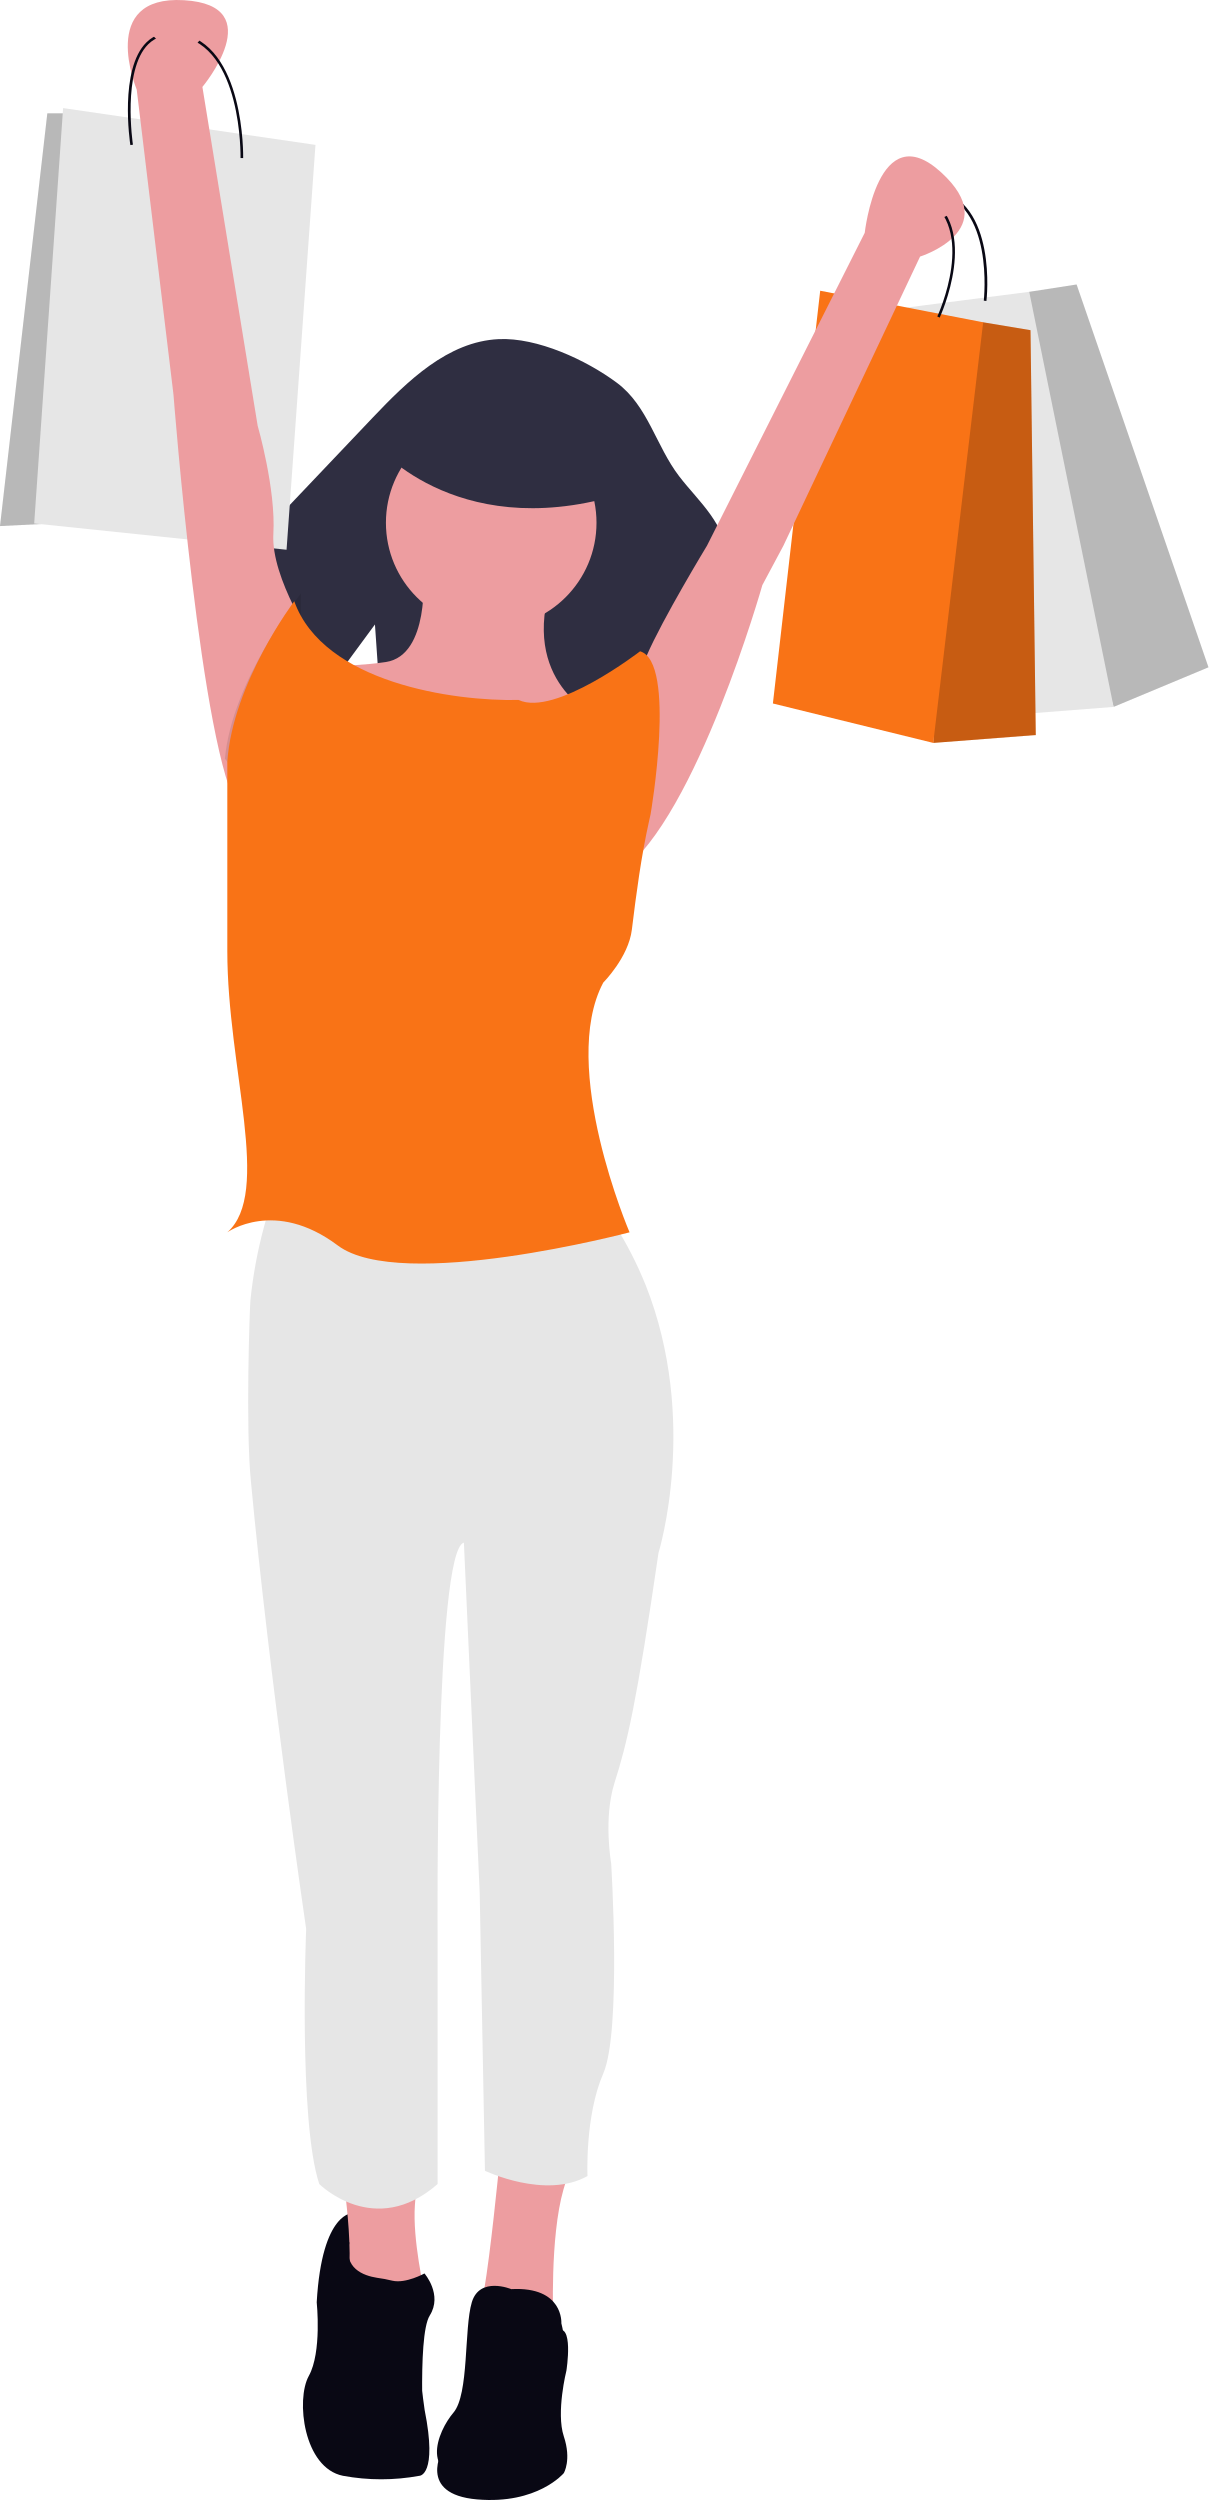
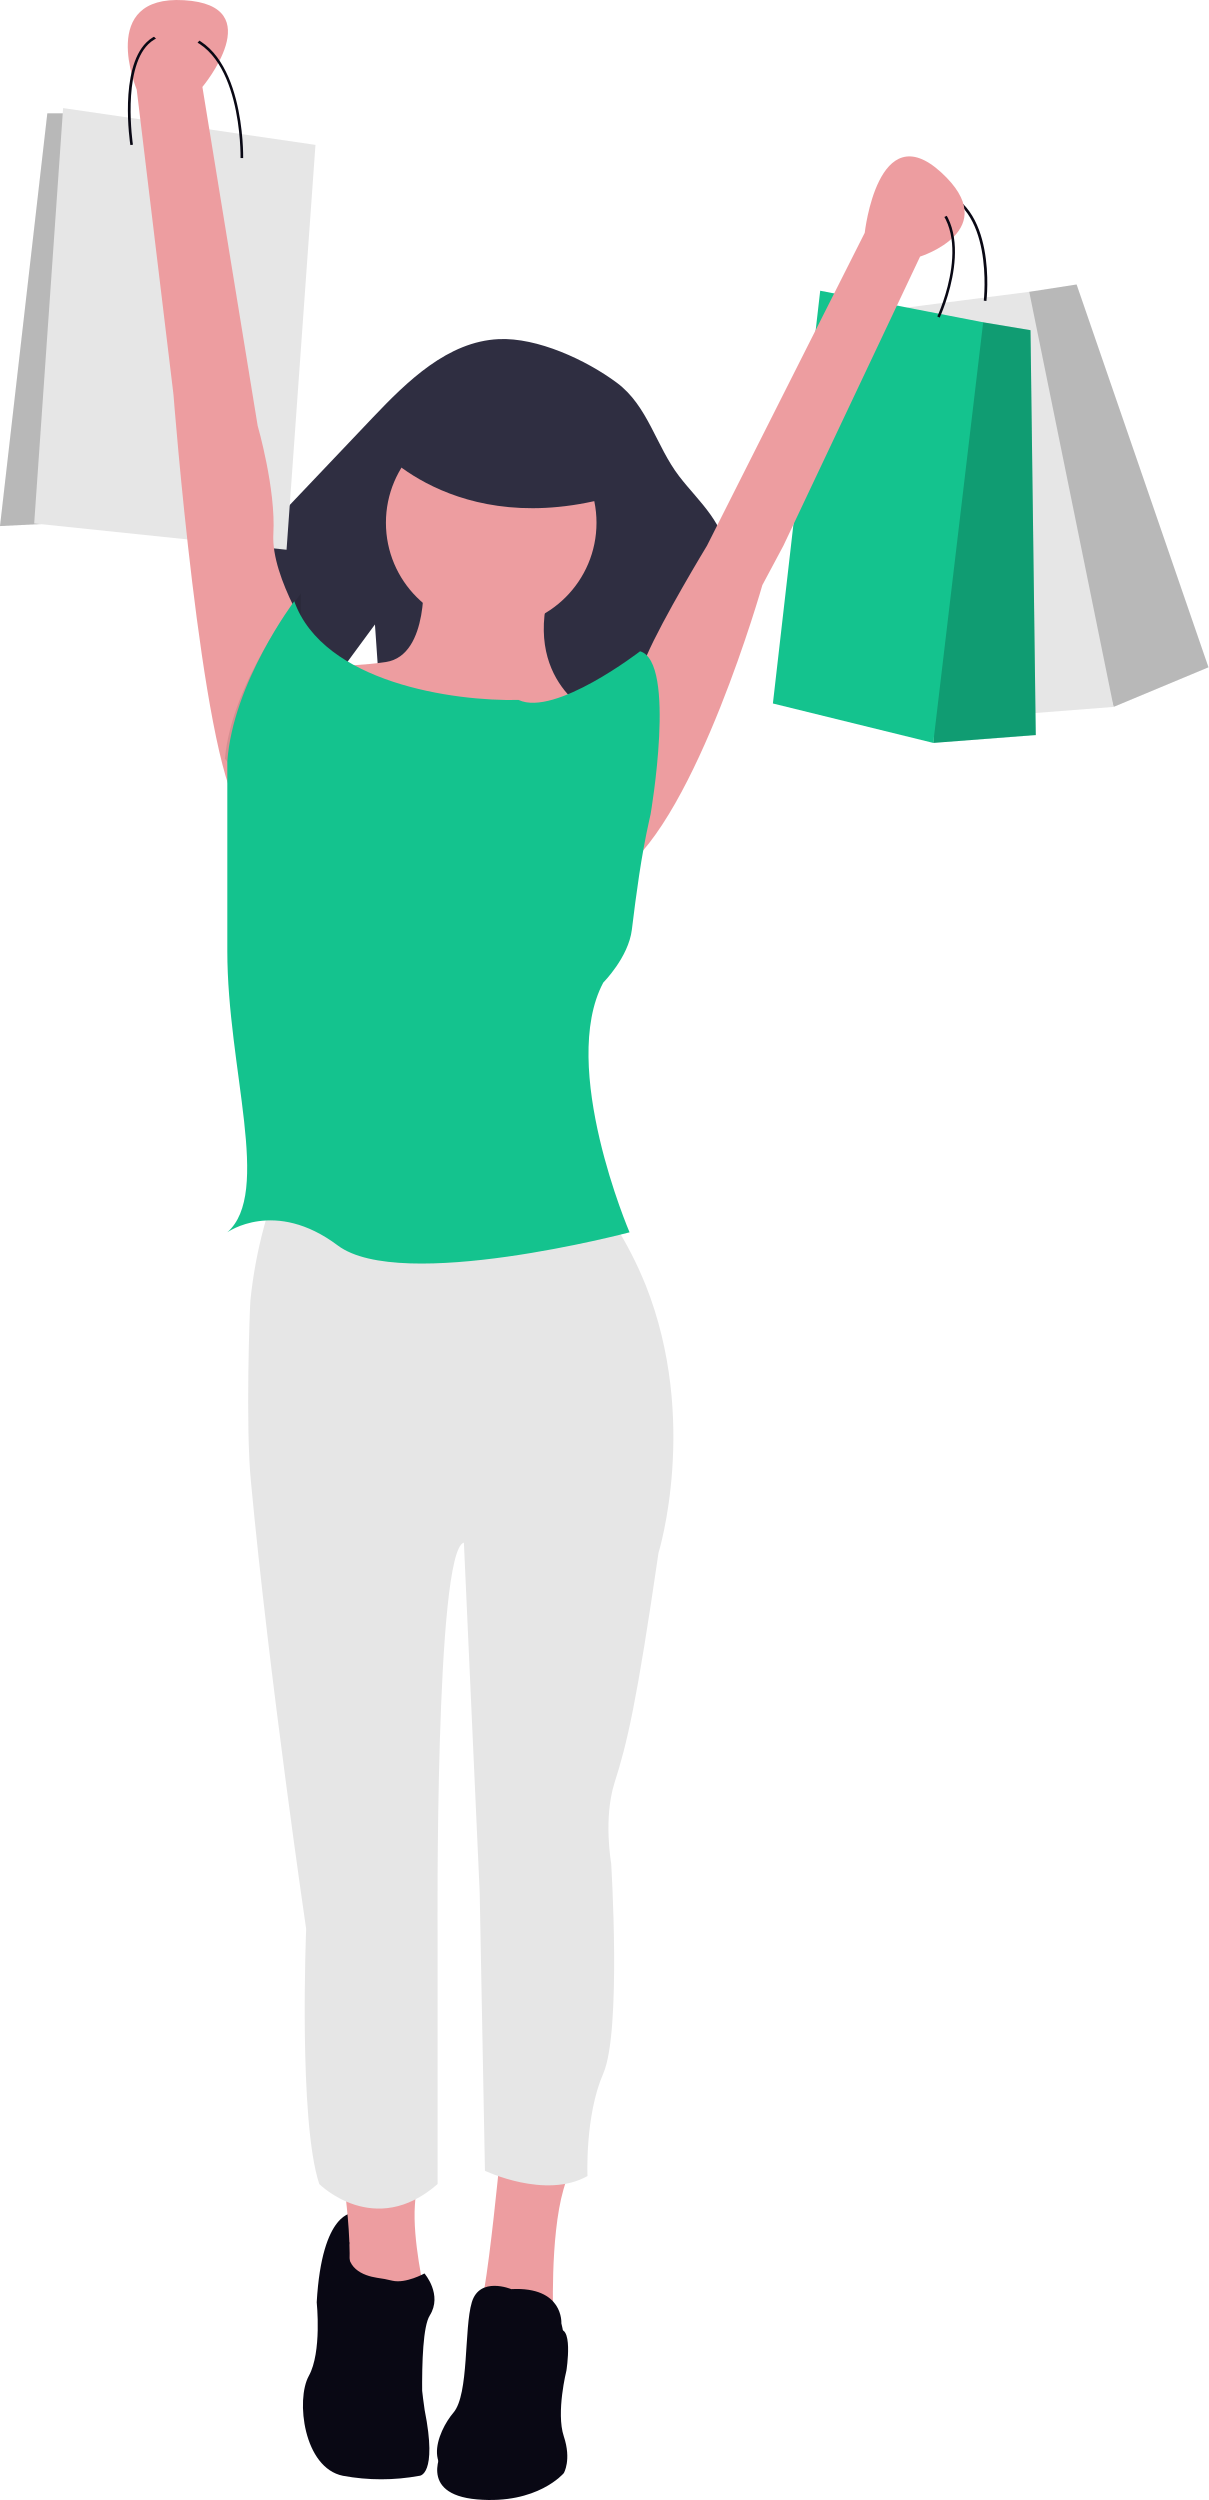
<svg xmlns="http://www.w3.org/2000/svg" width="425.388" height="880" viewBox="0 0 425.388 880" role="img" artist="Katerina Limpitsouni" source="https://undraw.co/">
  <g transform="translate(-1376 -100)">
    <path d="M984.517,189.1c-3.356-4.746-7.483-8.886-11.025-13.5-8.164-10.631-10.988-24.783-21.944-32.931-10.84-8.062-28.046-16-41.61-15.363-17.879.838-32.063,14.709-44.387,27.687l-28.261,29.756c-6.813,7.175-13.879,14.793-16.335,24.379-2.361,9.213-.057,19.109,4.265,27.582a67.118,67.118,0,0,0,18.462,22.04c9.458-13.024,22.709-31.008,22.709-31.008l3.085,44.732c16.026,5.311,33.239,6.355,50.125,5.181l5-18.341,5.249,17.326c20.18-2.675,40.462-9.643,52.946-25.388C996.615,233.836,997.348,207.247,984.517,189.1Z" transform="translate(641.59 92.068)" fill="#2f2e41" />
    <path d="M880.467,196.37s2.391,28.693-13.151,31.083-32.279,0-32.279,9.563,11.954,96.835,11.954,96.835l29.888-2.391,41.842-40.647,22.714-44.233s-27.5-11.954-15.542-47.821Z" transform="translate(644.527 105.577)" fill="#ed9da0" />
    <ellipse cx="37.061" cy="37.061" rx="37.061" ry="37.061" transform="translate(1511.846 246.954)" fill="#ed9da0" />
    <path d="M859.538,163.173s29.888,35.86,89.663,15.542L932.467,148.82l-39.451-11.954Z" transform="translate(649.318 93.943)" fill="#2f2e41" />
    <path d="M732.8,213.595l-33.4,13.941L660.6,92.231l9.1-10.8,16.681-2.586Z" transform="translate(1068.584 121.294)" fill="#e6e6e6" />
    <path d="M732.8,213.595l-33.4,13.941L660.6,92.231l9.1-10.8,16.681-2.586Z" transform="translate(1068.58 121.294)" opacity="0.2" />
    <path d="M680.4,80.86,622.43,88.3l29.714,143.179L710.1,226.97Z" transform="translate(1057.889 121.86)" fill="#e6e6e6" />
    <path d="M722.944,172.51l-.922-.115c0-.346,3.841-34.143-17.372-38.406l.179-.909C726.951,137.522,723.021,172.165,722.944,172.51Z" transform="translate(1000.274 33.436)" fill="#090814" />
-     <path d="M677.409,234.518,641.32,237.3,646.876,96.64l12.021-7.4,16.656,2.778Z" transform="translate(1063.182 124.209)" fill="#F97316" />
+     <path d="M677.409,234.518,641.32,237.3,646.876,96.64l12.021-7.4,16.656,2.778Z" transform="translate(1063.182 124.209)" fill="#14C38E" />
    <path d="M677.409,234.518,641.32,237.3,646.876,96.64l12.021-7.4,16.656,2.778Z" transform="translate(1063.182 124.209)" opacity="0.2" />
-     <path d="M671.252,91.672,613.885,80.56,597.23,225.851l56.445,13.877Z" transform="translate(1050.827 121.776)" fill="#F97316" />
+     <path d="M671.252,91.672,613.885,80.56,597.23,225.851l56.445,13.877Z" transform="translate(1050.827 121.776)" fill="#14C38E" />
    <path d="M396.69,35.03h-8.334L371.7,180.308l37.011-1.843Z" transform="translate(1004.3 104.869)" fill="#e6e6e6" />
    <path d="M396.69,35.03h-8.334L371.7,180.308l37.011-1.843Z" transform="translate(1004.3 104.869)" opacity="0.2" />
    <path d="M391.278,33.58,381.1,179.793l88.834,9.256L480.111,46.536Z" transform="translate(1006.934 104.463)" fill="#e6e6e6" />
    <path d="M539.8,706.811s-11.1-.922-12.956,31.468c0,0,1.856,17.577-2.778,25.911s-1.856,32.389,12.034,35.167a74.161,74.161,0,0,0,26.884,0s6.478,0,1.856-23.133l-9.256-67.557Z" transform="translate(960.639 172.128)" fill="#090814" />
    <path d="M535.9,311.186V323.22l-20.355,52.745-5.556-5.556a9.356,9.356,0,0,1-.845-1.05c-13.442-19.1-23.223-146.085-23.223-146.085L472.979,115.9S459.1,82.618,489.622,84.436s6.478,30.533,6.478,30.533l19.446,119.213s6.465,22.378,5.531,38.1S535.9,311.186,535.9,311.186Z" transform="translate(951.144 15.636)" fill="#ed9da0" />
    <path d="M726.02,159.389,677.9,261.178l-7.4,13.852s-23.044,81.319-49.659,100.791a24.319,24.319,0,0,1-4.942,2.855l-5.556-44.423,5.121-12.9.384-.986a62.156,62.156,0,0,0,13.878-20.355c5.556-12.956,21.29-38.867,21.29-38.867l55.523-110.124s4.622-41.645,26.884-21.29S726.02,159.389,726.02,159.389Z" transform="translate(973.848 30.926)" fill="#ed9da0" />
    <path d="M561.692,737.392s-31.468,12.956-27.768.922c2.253-7.3,1.421-21.085.422-30.725-.64-6.286-1.357-10.869-1.357-10.869l26.884,2.778a21.761,21.761,0,0,0-1.549,7.361C557.442,719.136,561.692,737.392,561.692,737.392Z" transform="translate(963.721 169.301)" fill="#ed9da0" />
    <path d="M600.128,703.424c-4.852,16.847-3.585,46.19-3.585,46.19s-28.689,3.7-25.911-3.7c1.933-5.121,4.762-30.495,6.3-45.409.679-6.516,1.1-11.035,1.1-11.035l25.911,5.556A25.885,25.885,0,0,0,600.128,703.424Z" transform="translate(974.215 167.27)" fill="#ed9da0" />
    <path d="M651.362,552.3c-7.666,52.737-11.031,67.048-15.516,81.024-3.917,12.61-1.139,28.165-1.139,28.165s3.7,59.222-2.778,74.034-5.556,36.089-5.556,36.089c-14.812,8.334-36.089-1.856-36.089-1.856l-1.856-98.09L582.87,548.64c-10.242,2.778-9.256,137.879-9.256,137.879V774.43c-22.212,19.434-41.645,0-41.645,0-7.4-22.212-4.622-89.768-4.622-89.768s-13.02-88.834-19.421-157.312c-1.979-19.24-.418-62.022-.2-63.959a161.525,161.525,0,0,1,4.788-25.924,58.364,58.364,0,0,1,2.816-8.206l99.434,4.622,5.863.269,14.082.653c1.536,2.317,2.983,4.673,4.327,7.028,1.946,3.418,3.7,6.862,5.262,10.242.9,1.971,1.741,3.956,2.56,5.927C665.764,505.74,651.362,552.3,651.362,552.3Z" transform="translate(956.42 94.356)" fill="#e6e6e6" />
    <path d="M546.9,727.382c-4.724-.743-11.944-3.341-9.678-12.418,0,0-8.744-3.021-7.822,33.068,0,0-.922,17.577-2.778,21.29s0,25.911,19.434,24.055c0,0,13.878,4.622,17.577-2.778,0,0-2.778-42.567,1.856-49.928s-1.856-14.812-1.856-14.812-6.555,3.636-11.266,2.56A49.543,49.543,0,0,0,546.9,727.382Z" transform="translate(961.779 174.396)" fill="#090814" />
    <path d="M560.908,781.087s-9.256,15.734,12.034,17.577,30.533-9.256,30.533-9.256,2.778-4.622,0-12.956.922-23.133.922-23.133,2.778-17.577-3.7-13.878S560.908,781.087,560.908,781.087Z" transform="translate(970.982 181.129)" fill="#090814" />
    <path d="M584.994,728.023s-11.1-4.622-13.878,4.622-.922,32.389-6.478,38.867-12.956,24.055,9.256,23.133,26.884-8.334,26.884-8.334-.922-23.133,1.856-29.611,0-16.643,0-16.643S603.493,727.037,584.994,728.023Z" transform="translate(970.965 177.749)" fill="#090814" />
    <path d="M510.442,137.49h-.922c0-.4.653-39.43-21.764-43.028-4.417-.7-8.027.294-10.728,2.97-9.256,9.179-5.428,35.1-5.39,35.359l-.909.141c-.166-1.088-3.93-26.654,5.659-36.153,2.919-2.906,6.811-3.994,11.522-3.239C511.107,97.253,510.454,137.094,510.442,137.49Z" transform="translate(951.153 18.142)" fill="#090814" />
    <path d="M707.244,177.9l-.832-.4c.141-.307,14.4-31.2-4.442-41.965l.461-.807C722.005,145.919,707.4,177.579,707.244,177.9Z" transform="translate(999.523 33.898)" fill="#090814" />
    <path d="M527.3,261.54v12.034l-20.355,52.745-5.556-5.556a9.354,9.354,0,0,1-.845-1.05C502.947,292.214,527.3,261.54,527.3,261.54Z" transform="translate(954.628 47.36)" opacity="0.1" />
    <path d="M474.1,90.59s13.877,23.133,23.133,0" transform="translate(952.34 17.381)" fill="#ed9da0" />
    <path d="M697.225,127.81s-5.556,27.768,16.643,14.812" transform="translate(998.021 31.959)" fill="#ed9da0" />
-     <path d="M603.732,298.425c12.8,6.03,42.759-17.129,42.759-17.129,12.956,3.7,3.7,57.379,3.7,57.379l-.5,2.228c-2.817,12.661-4.519,25.527-6.094,38.406-1.191,9.717-10.062,18.6-10.062,18.6-15.734,29.611,9.256,87.912,9.256,87.912s-80.512,21.29-102.711,4.622-38.88-4.622-38.88-4.622c15.734-13.877,0-57.625,0-99.024V320.227c1.856-27.768,23.565-56.546,23.565-56.546C535.007,292.37,580.867,298.95,603.732,298.425Z" transform="translate(954.813 47.959)" fill="#F97316" />
+     <path d="M603.732,298.425c12.8,6.03,42.759-17.129,42.759-17.129,12.956,3.7,3.7,57.379,3.7,57.379l-.5,2.228c-2.817,12.661-4.519,25.527-6.094,38.406-1.191,9.717-10.062,18.6-10.062,18.6-15.734,29.611,9.256,87.912,9.256,87.912s-80.512,21.29-102.711,4.622-38.88-4.622-38.88-4.622c15.734-13.877,0-57.625,0-99.024V320.227c1.856-27.768,23.565-56.546,23.565-56.546C535.007,292.37,580.867,298.95,603.732,298.425Z" transform="translate(954.813 47.959)" fill="#14C38E" />
  </g>
</svg>
